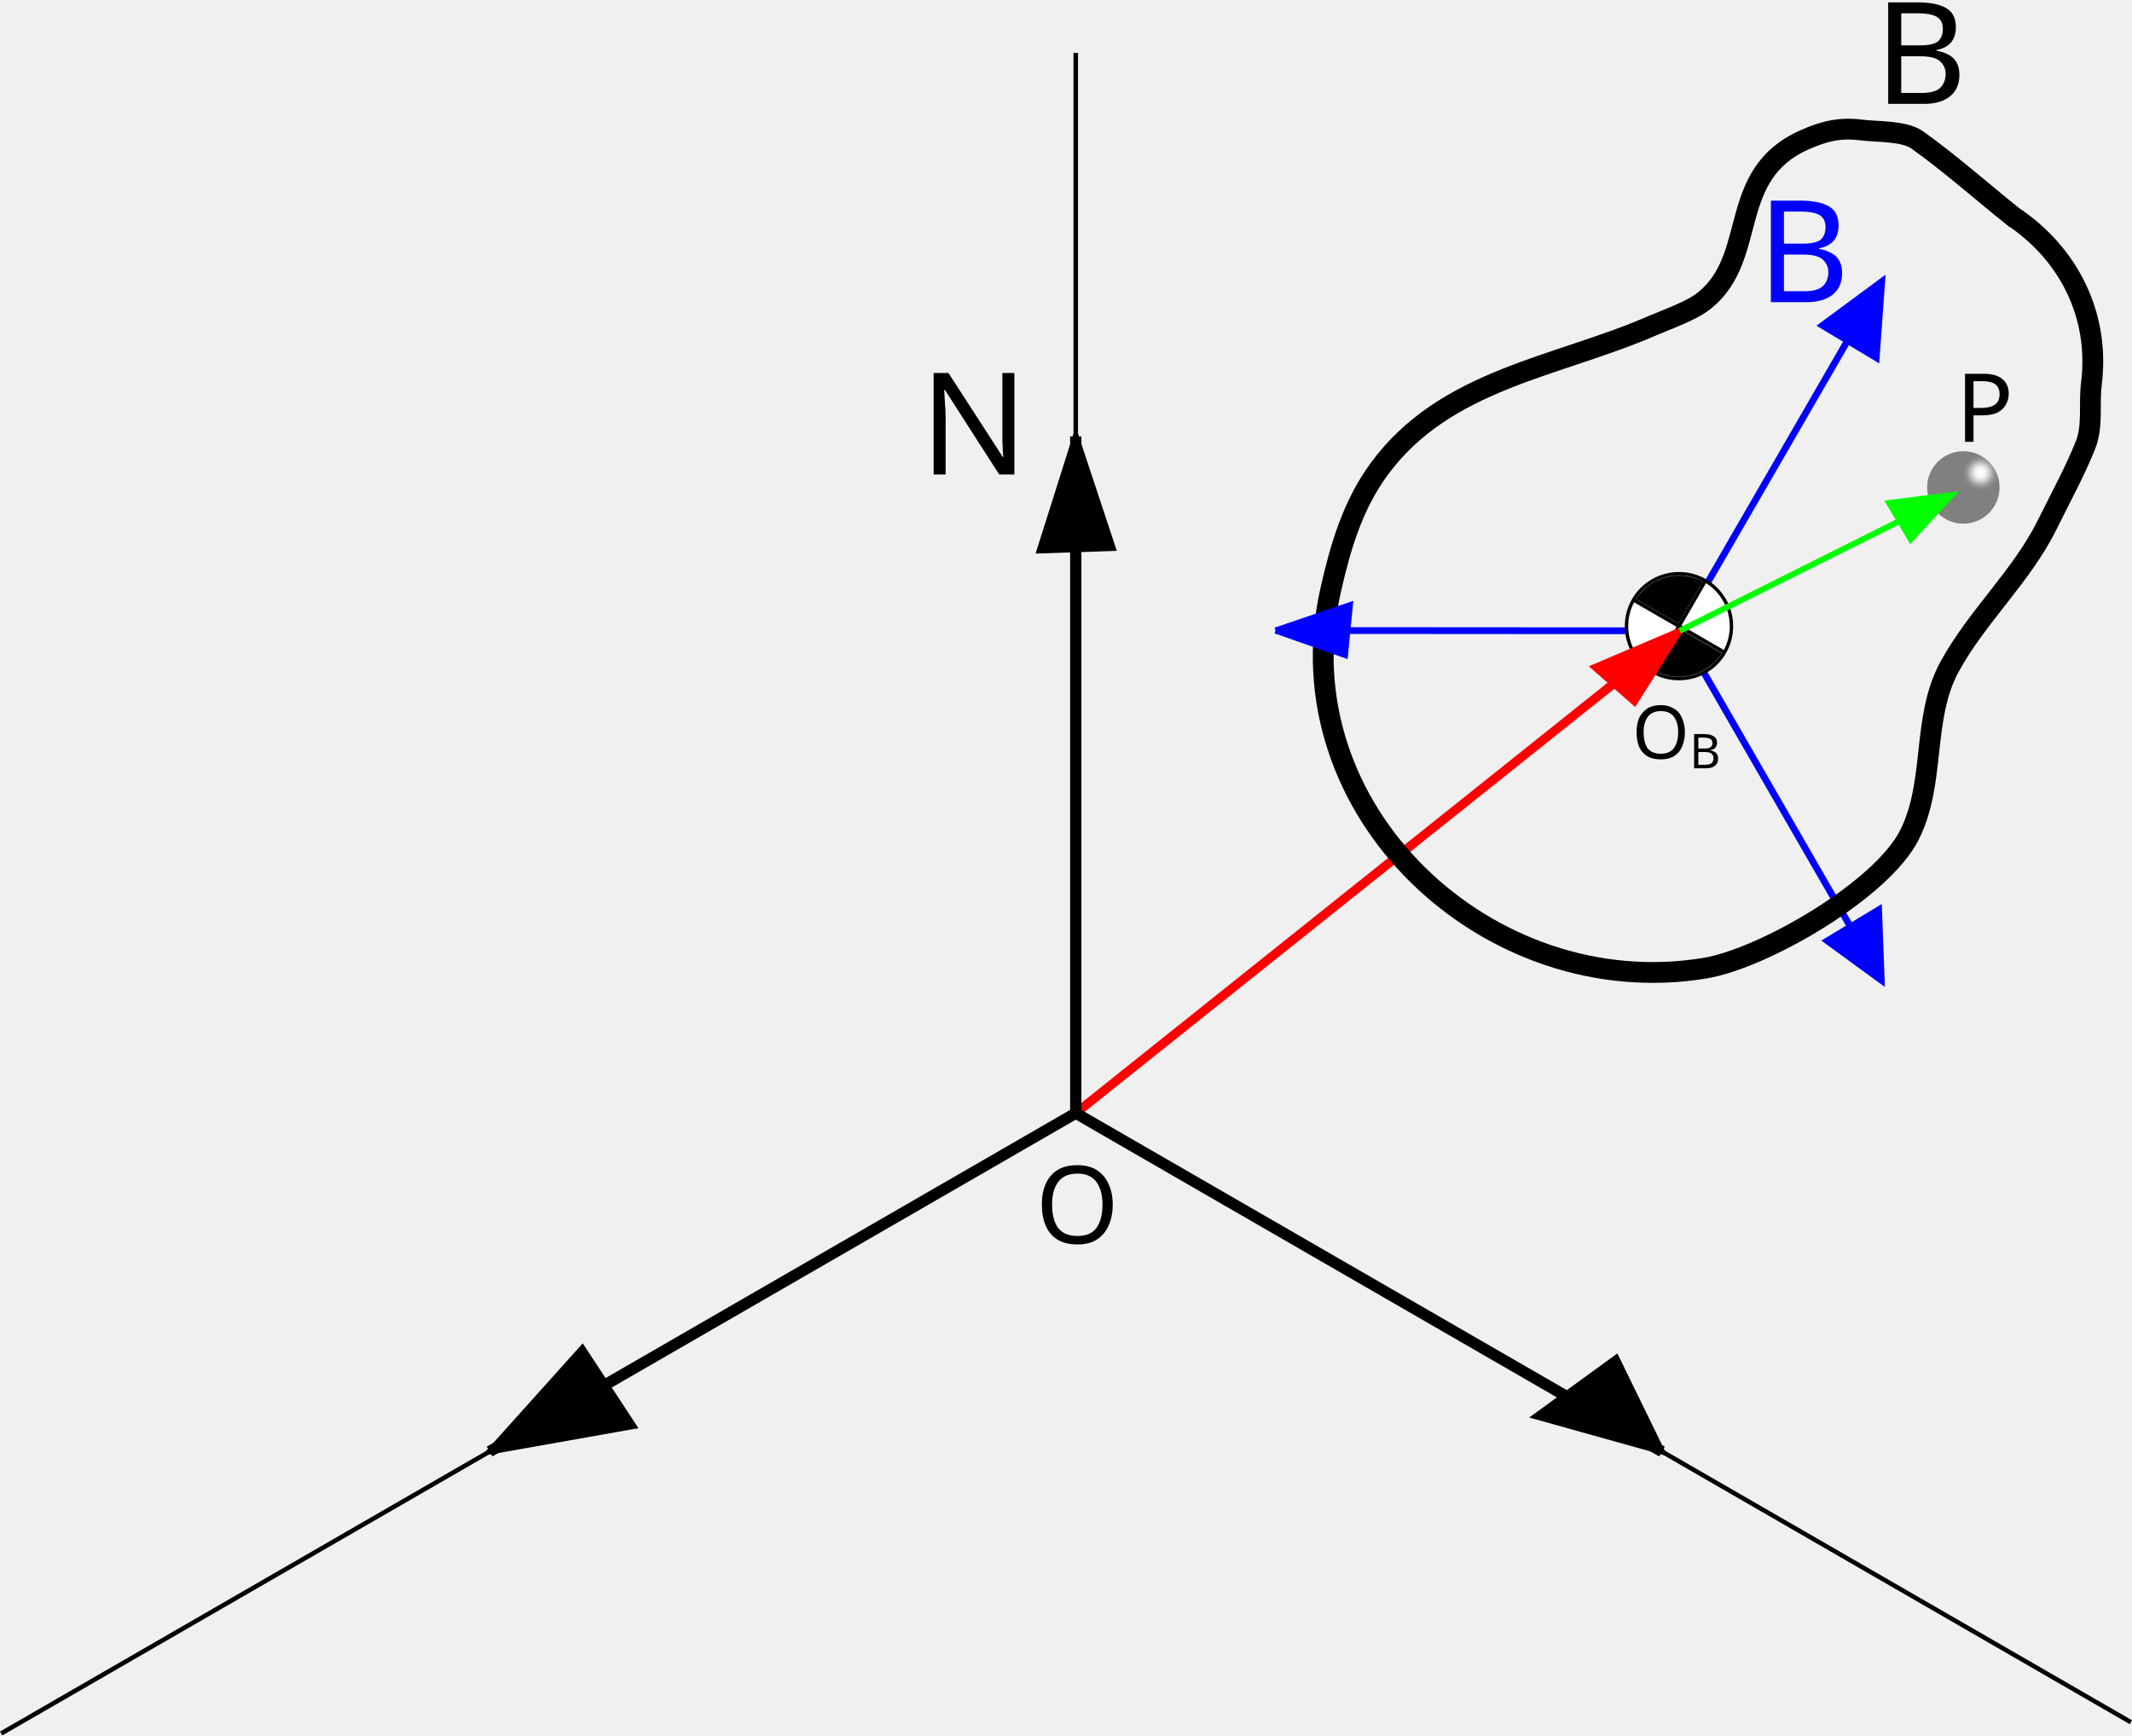
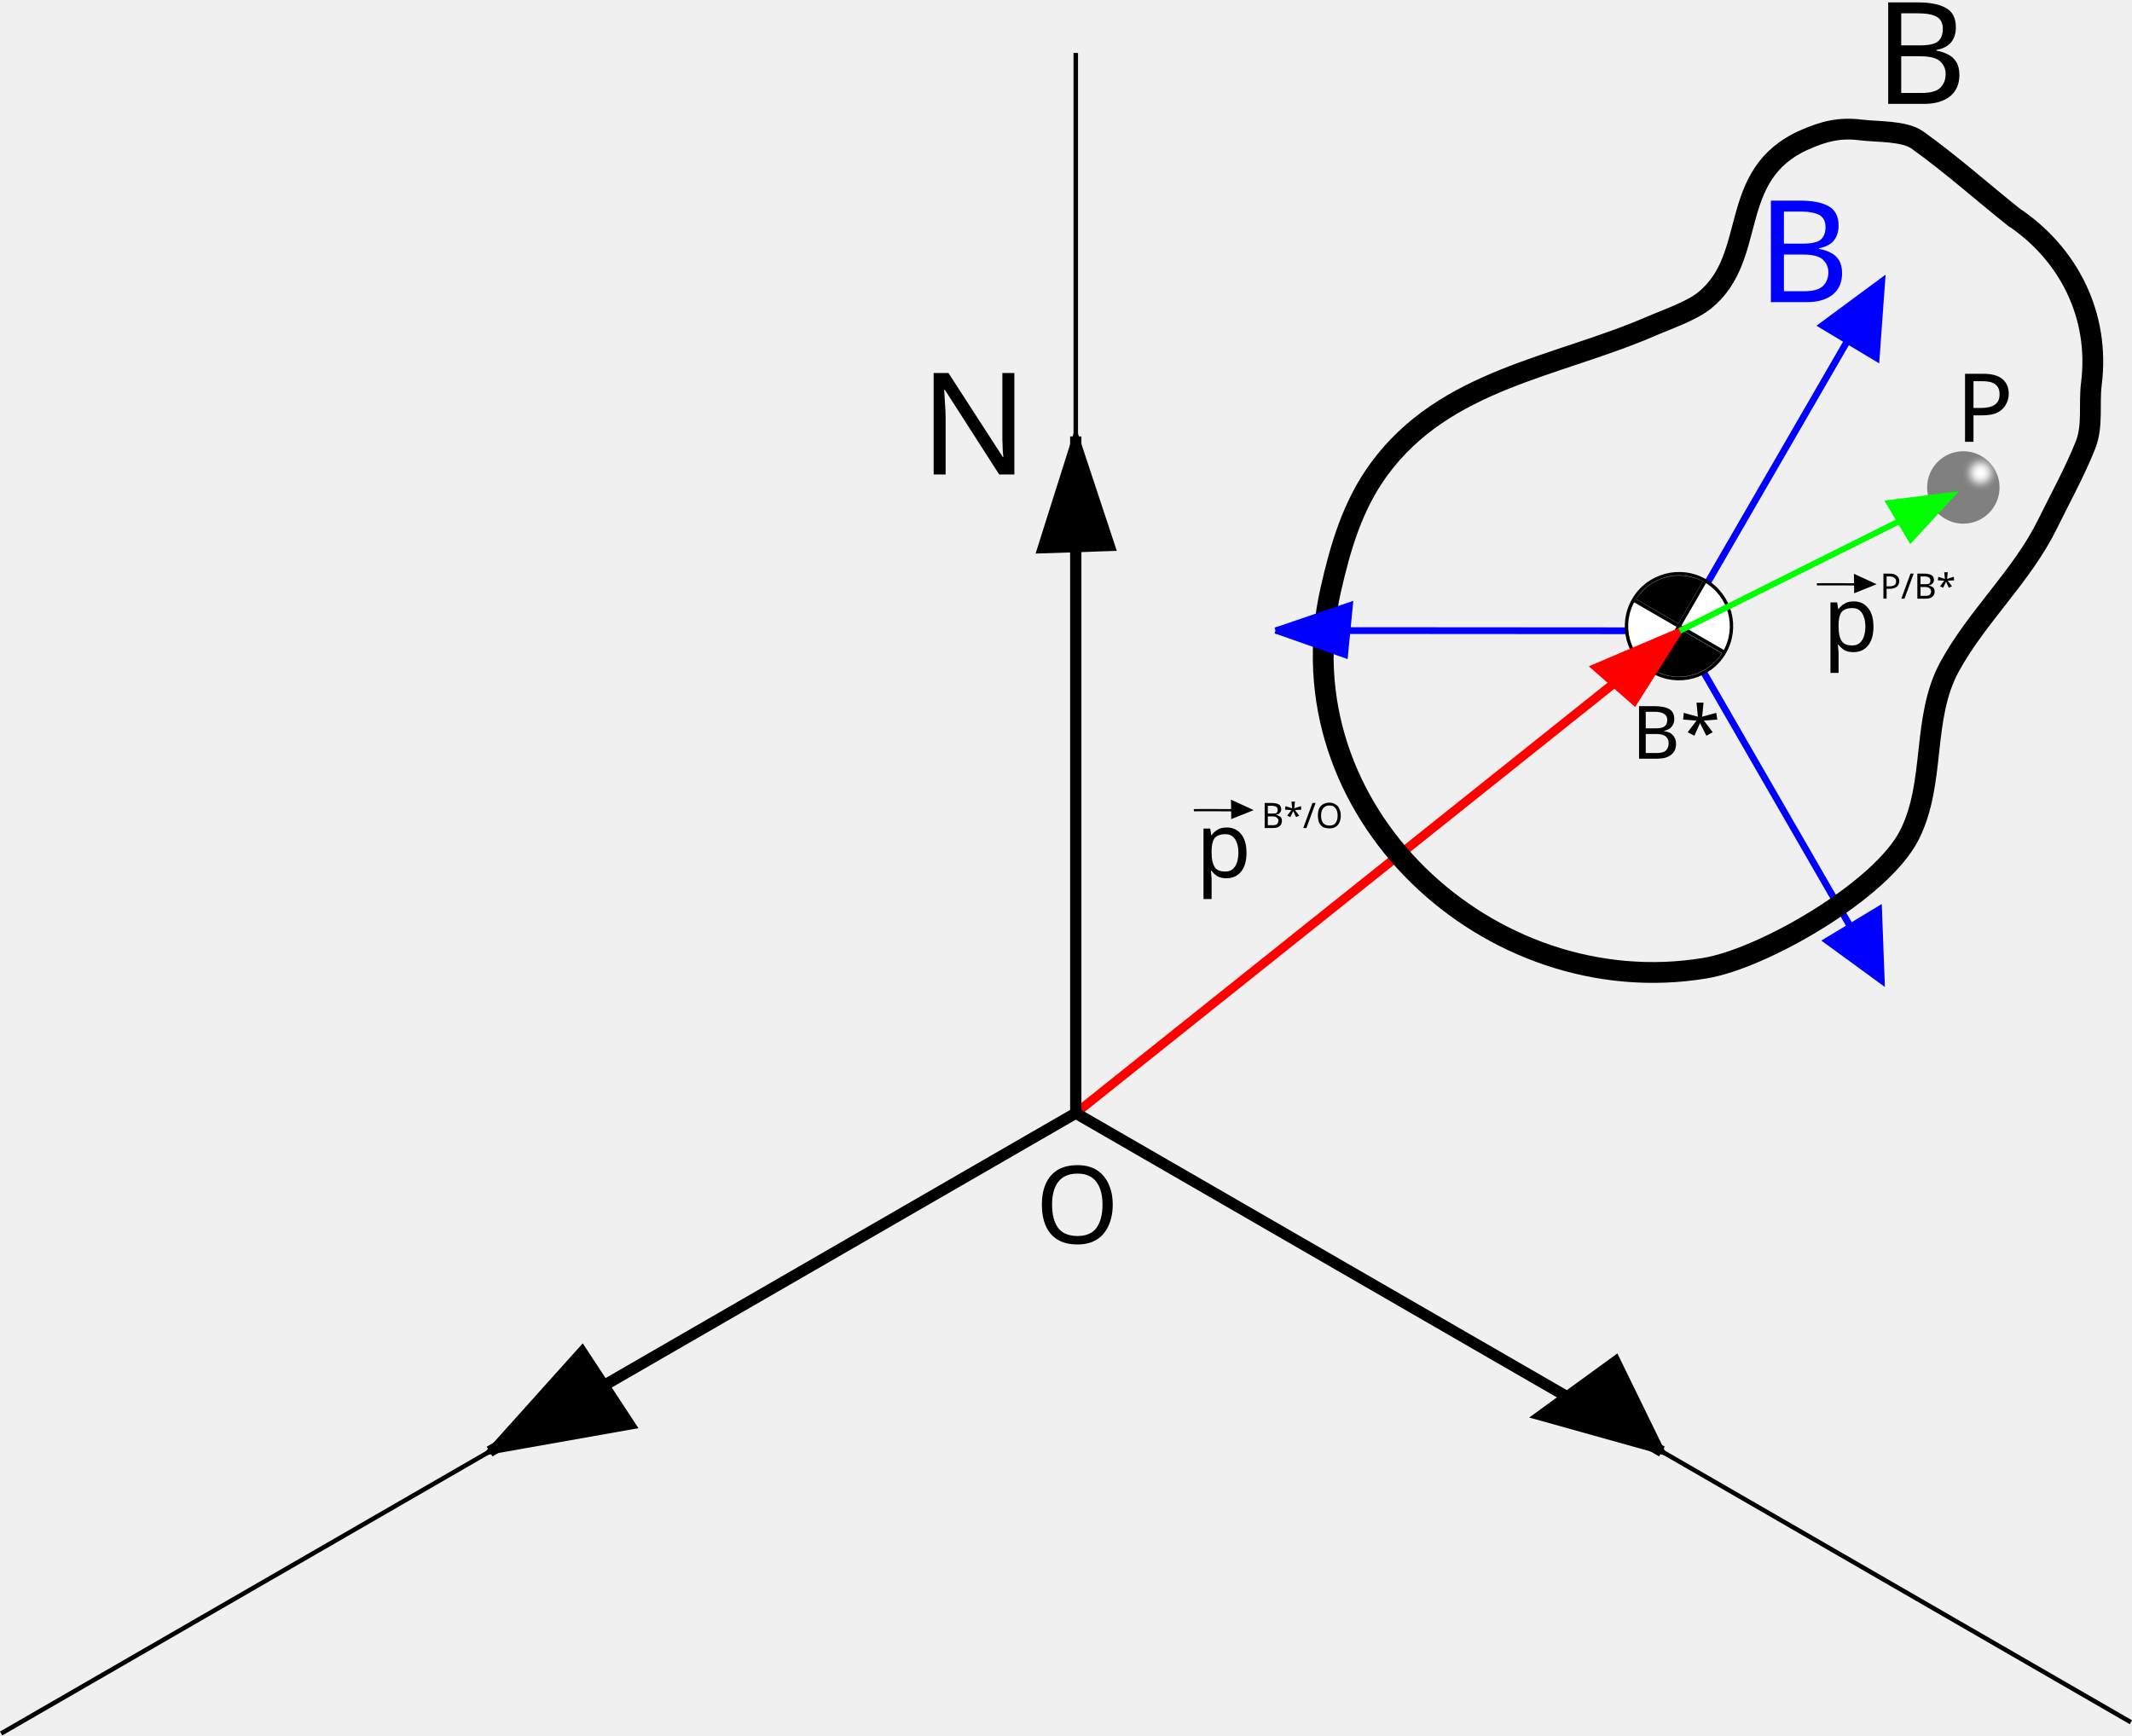
<svg xmlns="http://www.w3.org/2000/svg" width="94.497mm" height="76.934mm" viewBox="0 0 94.497 76.934" version="1.1" id="svg8">
  <defs id="defs2">
    <marker orient="auto" refY="0" refX="0" id="DistanceStart" style="overflow:visible">
      <g id="g2300">
        <path id="path2306" d="M 0,0 H 2" style="fill:none;stroke:#ffffff;stroke-width:1.15;stroke-linecap:square" />
        <path id="path2302" d="M 0,0 13,4 9,0 13,-4 Z" style="fill:#000000;fill-rule:evenodd;stroke:none" />
        <path id="path2304" d="M 0,-4 V 40" style="fill:none;stroke:#000000;stroke-width:1;stroke-linecap:square" />
      </g>
    </marker>
    <marker style="overflow:visible" id="marker1788" refX="0" refY="0" orient="auto">
      <path transform="matrix(-0.8,0,0,-0.8,-10,0)" style="fill:#ff0000;fill-opacity:1;fill-rule:evenodd;stroke:#ff0000;stroke-width:1pt;stroke-opacity:1" d="M 0,0 5,-5 -12.5,0 5,5 Z" id="path1786" />
    </marker>
    <marker style="overflow:visible" id="marker1399" refX="0" refY="0" orient="auto">
      <path transform="matrix(-0.8,0,0,-0.8,-10,0)" style="fill:#0000ff;fill-opacity:1;fill-rule:evenodd;stroke:#0000ff;stroke-width:1pt;stroke-opacity:1" d="M 0,0 5,-5 -12.5,0 5,5 Z" id="path1397" />
    </marker>
    <marker style="overflow:visible" id="marker1379" refX="0" refY="0" orient="auto">
      <path transform="matrix(-0.8,0,0,-0.8,-10,0)" style="fill:#0000ff;fill-opacity:1;fill-rule:evenodd;stroke:#0000ff;stroke-width:1pt;stroke-opacity:1" d="M 0,0 5,-5 -12.5,0 5,5 Z" id="path1377" />
    </marker>
    <filter style="color-interpolation-filters:sRGB" id="filter1977" x="-0.678" width="2.356" y="-0.678" height="2.356">
      <feGaussianBlur stdDeviation="0.18" id="feGaussianBlur1979" />
    </filter>
  </defs>
  <g id="layer1" transform="translate(-25.93076,-78.15268)">
    <g id="g176" style="stroke-width:0.2;stroke-miterlimit:4;stroke-dasharray:none">
      <path style="fill:none;stroke:#000000;stroke-width:0.2;stroke-linecap:butt;stroke-linejoin:miter;stroke-miterlimit:4;stroke-dasharray:none;stroke-opacity:1" d="M 73.612,127.5 V 80.5" id="path170" />
      <path style="fill:none;stroke:#000000;stroke-width:0.2;stroke-linecap:butt;stroke-linejoin:miter;stroke-miterlimit:4;stroke-dasharray:none;stroke-opacity:1" d="M 120.378,154.5 73.612,127.5 25.981,155 v 0" id="path172" />
    </g>
    <path style="fill:none;stroke:#0000ff;stroke-width:0.3;stroke-linecap:butt;stroke-linejoin:miter;stroke-miterlimit:4;stroke-dasharray:none;stroke-opacity:1" d="m 100.384,106.116 8.968,-15.51" id="path1369" />
    <path style="fill:none;stroke:#0000ff;stroke-width:0.3;stroke-linecap:butt;stroke-linejoin:miter;stroke-miterlimit:4;stroke-dasharray:none;stroke-opacity:1" d="m 100.384,106.116 8.948,15.522" id="path1371" />
    <path style="fill:none;stroke:#0000ff;stroke-width:0.3;stroke-linecap:butt;stroke-linejoin:miter;stroke-miterlimit:4;stroke-dasharray:none;stroke-opacity:1" d="m 100.384,106.116 -17.916,-0.012" id="path1373" />
    <path style="fill:#ff0000;stroke:#ff0000;stroke-width:0.4;stroke-linecap:butt;stroke-linejoin:miter;stroke-miterlimit:4;stroke-dasharray:none;stroke-opacity:1" d="M 73.612,127.5 100.384,106.116" id="path1784" />
    <path style="fill:none;stroke:#000000;stroke-width:0.5;stroke-linecap:butt;stroke-linejoin:miter;stroke-miterlimit:4;stroke-dasharray:none;stroke-opacity:1" d="M 73.612,127.5 V 97.5" id="path12" />
    <path style="fill:none;stroke:#000000;stroke-width:0.5;stroke-linecap:butt;stroke-linejoin:miter;stroke-miterlimit:4;stroke-dasharray:none;stroke-opacity:1" d="m 73.612,127.5 25.981,15" id="path16" />
    <path style="fill:none;stroke:#000000;stroke-width:0.5;stroke-linecap:butt;stroke-linejoin:miter;stroke-miterlimit:4;stroke-dasharray:none;stroke-opacity:1" d="m 73.612,127.5 -25.981,15" id="path20" />
    <path style="fill:#000000;stroke:#000000;stroke-width:0.265px;stroke-linecap:butt;stroke-linejoin:miter;stroke-opacity:1" d="m 99.593,142.5 -2.025,-4.149 -3.558,2.588 z" id="path1401" />
    <path style="fill:#000000;stroke:#000000;stroke-width:0.265px;stroke-linecap:butt;stroke-linejoin:miter;stroke-opacity:1" d="m 47.631,142.5 6.377,-1.13 -2.264,-3.45 z" id="path1442" />
    <path style="fill:#000000;stroke:#000000;stroke-width:0.265px;stroke-linecap:butt;stroke-linejoin:miter;stroke-opacity:1" d="m 73.612,97.5 -1.598,5.054 3.235,-0.108 z" id="path1444" />
    <path style="fill:#0000ff;stroke:#0000ff;stroke-width:0.265px;stroke-linecap:butt;stroke-linejoin:miter;stroke-opacity:1" d="m 109.353,90.606 -2.673,1.975 2.426,1.456 z" id="path1536" />
    <g id="g1573" transform="matrix(0.5295026,0.3061719,-0.3061719,0.5295026,112.3211,37.58693)">
      <circle style="fill:#ffffff;stroke:#000000;stroke-width:0.245;stroke-miterlimit:4;stroke-dasharray:none" id="path1556" cx="38.971" cy="106.5" r="3.804" />
      <path style="fill:none;stroke:#000000;stroke-width:0.265px;stroke-linecap:butt;stroke-linejoin:miter;stroke-opacity:1" d="m 35.167,106.5 h 7.608" id="path1558" />
      <path style="fill:none;stroke:#000000;stroke-width:0.265px;stroke-linecap:butt;stroke-linejoin:miter;stroke-opacity:1" d="m 38.971,102.696 v 7.608" id="path1560" />
      <path style="fill:#000000;stroke:#000000;stroke-width:0.108;stroke-miterlimit:4;stroke-dasharray:none" d="m 133.498,401.228 c 0.452,-4.06 2.411,-7.486 5.651,-9.88 1.96,-1.449 4.268,-2.327 6.926,-2.636 l 0.671,-0.078 v 6.661 6.661 h -6.665 -6.665 z" id="path1564" transform="scale(0.2645833)" />
      <path style="fill:#000000;stroke:#000000;stroke-width:0.108;stroke-miterlimit:4;stroke-dasharray:none" d="m 147.796,409.72 v -6.595 h 6.653 6.653 v 0.393 c 0,0.666 -0.327,2.313 -0.653,3.289 -1.585,4.741 -5.562,8.287 -10.395,9.267 -0.652,0.132 -1.427,0.24 -1.722,0.24 h -0.536 z" id="path1566" transform="scale(0.2645833)" />
    </g>
    <path style="fill:none;stroke:#000000;stroke-width:0.922;stroke-linecap:butt;stroke-linejoin:miter;stroke-miterlimit:4;stroke-dasharray:none;stroke-opacity:1" d="m 115.167,87.761 c -1.42,-1.135 -2.78,-2.35 -4.259,-3.406 -0.574,-0.41 -1.787,-0.352 -2.477,-0.439 -0.938,-0.119 -1.622,0.041 -2.504,0.429 -3.493,1.535 -2.044,5.177 -4.434,7.118 -0.593,0.482 -1.659,0.839 -2.302,1.119 -4.262,1.86 -9.21,2.359 -12.148,6.387 -1.16,1.59 -1.7,3.432 -2.131,5.335 -2.215,9.771 7.019,18.363 16.597,16.767 2.578,-0.429 7.82,-3.45 9.056,-5.908 1.177,-2.341 0.527,-5.162 1.778,-7.456 1.213,-2.223 3.209,-4.023 4.33,-6.301 0.562,-1.142 1.225,-2.345 1.693,-3.522 0.34,-0.855 0.149,-1.825 0.261,-2.707 0.386,-3.04 -1.009,-5.775 -3.459,-7.416 z" id="path1557" />
    <path style="fill:#0000ff;stroke:#0000ff;stroke-width:0.265px;stroke-linecap:butt;stroke-linejoin:miter;stroke-opacity:1" d="m 82.468,106.104 3.294,-1.124 -0.216,2.21 -3.078,-1.086" id="path1538" />
    <path style="fill:#0000ff;stroke:#0000ff;stroke-width:0.265px;stroke-linecap:butt;stroke-linejoin:miter;stroke-opacity:1" d="m 109.332,121.638 -0.119,-3.18 -2.318,1.402 z" id="path1540" />
    <path style="fill:#ff0000;stroke:#ff0000;stroke-width:0.265px;stroke-linecap:butt;stroke-linejoin:miter;stroke-opacity:1" d="m 100.384,106.116 -3.786,1.614 1.779,1.563 z" id="path1548" />
    <path style="fill:#00ff00;stroke:#00ff00;stroke-width:0.265px;stroke-linecap:butt;stroke-linejoin:miter;stroke-opacity:1" d="m 100.384,106.116 12.033,-6.011" id="path1559" />
    <circle style="fill:#808080;stroke:#808080;stroke-width:0.765;stroke-miterlimit:4;stroke-dasharray:none" id="path1565" cx="112.952" cy="99.762" r="1.223" />
    <path style="fill:#00ff00;stroke:#00ff00;stroke-width:0.265px;stroke-linecap:butt;stroke-linejoin:miter;stroke-opacity:1" d="m 112.417,100.106 -1.796,1.949 -0.955,-1.605 z" id="path1563" />
    <circle style="fill:#ffffff;stroke:#ffffff;stroke-width:0.316;stroke-miterlimit:4;stroke-dasharray:none;filter:url(#filter1977)" id="path1567" cx="113.716" cy="99.112" r="0.319" />
    <text xml:space="preserve" style="font-style:normal;font-variant:normal;font-weight:normal;font-stretch:normal;font-size:4.216px;line-height:1.25;font-family:sans-serif;-inkscape-font-specification:sans-serif;letter-spacing:0px;word-spacing:0px;fill:#000000;fill-opacity:1;stroke:none;stroke-width:0.113" x="112.623" y="97.736" id="text1983">
      <tspan id="tspan1981" x="112.623" y="97.736" style="stroke-width:0.113">P</tspan>
    </text>
    <text xml:space="preserve" style="font-style:normal;font-variant:normal;font-weight:normal;font-stretch:normal;font-size:6.313px;line-height:1.25;font-family:sans-serif;-inkscape-font-specification:sans-serif;letter-spacing:0px;word-spacing:0px;fill:#000000;fill-opacity:1;stroke:none;stroke-width:0.169" x="66.704" y="99.188" id="text1991">
      <tspan id="tspan1989" x="66.704" y="99.188" style="stroke-width:0.169">N</tspan>
    </text>
    <text xml:space="preserve" style="font-style:normal;font-variant:normal;font-weight:normal;font-stretch:normal;font-size:6.313px;line-height:1.25;font-family:sans-serif;-inkscape-font-specification:sans-serif;letter-spacing:0px;word-spacing:0px;fill:#000000;fill-opacity:1;stroke:none;stroke-width:0.169" x="109.011" y="82.755" id="text1995">
      <tspan id="tspan1993" x="109.011" y="82.755" style="stroke-width:0.169">B</tspan>
    </text>
    <text xml:space="preserve" style="font-style:normal;font-variant:normal;font-weight:normal;font-stretch:normal;font-size:6.313px;line-height:1.25;font-family:sans-serif;-inkscape-font-specification:sans-serif;letter-spacing:0px;word-spacing:0px;fill:#0000ff;fill-opacity:1;stroke:none;stroke-width:0.169" x="103.814" y="91.545" id="text1999">
      <tspan id="tspan1997" x="103.814" y="91.545" style="fill:#0000ff;stroke-width:0.169">B</tspan>
    </text>
    <text xml:space="preserve" style="font-style:normal;font-variant:normal;font-weight:normal;font-stretch:normal;font-size:4.774px;line-height:1.25;font-family:sans-serif;-inkscape-font-specification:sans-serif;letter-spacing:0px;word-spacing:0px;fill:#000000;fill-opacity:1;stroke:none;stroke-width:0.128" x="71.811" y="133.274" id="text2003">
      <tspan id="tspan2001" x="71.811" y="133.274" style="stroke-width:0.128">O</tspan>
    </text>
    <text xml:space="preserve" style="font-style:normal;font-variant:normal;font-weight:normal;font-stretch:normal;font-size:3.266px;line-height:1.25;font-family:sans-serif;-inkscape-font-specification:sans-serif;letter-spacing:0px;word-spacing:0px;fill:#000000;fill-opacity:1;stroke:none;stroke-width:0.087" x="98.265" y="111.785" id="text2007">
-       <tspan id="tspan2005" x="98.265" y="111.785" style="stroke-width:0.087">O<tspan style="font-size:2.123px;baseline-shift:sub;stroke-width:0.087" id="tspan2009">B</tspan>
-       </tspan>
+       <tspan id="tspan2005" x="98.265" y="111.785" style="stroke-width:0.087">B*</tspan>
+     </text>
+     <text xml:space="preserve" style="font-style:normal;font-variant:normal;font-weight:normal;font-stretch:normal;font-size:4.031px;line-height:1.25;font-family:sans-serif;-inkscape-font-specification:sans-serif;letter-spacing:0px;word-spacing:0px;fill:#000000;fill-opacity:1;stroke:none;stroke-width:0.108" x="78.928" y="117.041" id="text930">
+       <tspan id="tspan928" x="78.928" y="117.041" style="stroke-width:0.108">p</tspan>
+     </text>
+     <text xml:space="preserve" style="font-style:normal;font-variant:normal;font-weight:normal;font-stretch:normal;font-size:1.541px;line-height:1.25;font-family:sans-serif;-inkscape-font-specification:sans-serif;letter-spacing:0px;word-spacing:0px;fill:#000000;fill-opacity:1;stroke:none;stroke-width:0.041" x="81.827" y="114.857" id="text934">
+       <tspan id="tspan932" x="81.827" y="114.857" style="stroke-width:0.041">B*/O</tspan>
+     </text>
+     <g id="g958">
+       <path style="fill:none;stroke:#000000;stroke-width:0.1;stroke-linecap:butt;stroke-linejoin:miter;stroke-miterlimit:4;stroke-dasharray:none;stroke-opacity:1" d="m 78.847,114.07 c 0.039,-0.008 1.702,0 1.702,0" id="path938" />
+       <path style="fill:#000000;stroke:#000000;stroke-width:0.1;stroke-linecap:butt;stroke-linejoin:miter;stroke-miterlimit:4;stroke-dasharray:none;stroke-opacity:1" d="m 80.55,114.07 -0.008,-0.39 0.83,0.382 -0.821,0.33 z" id="path944" />
+     </g>
+     <text xml:space="preserve" style="font-style:normal;font-variant:normal;font-weight:normal;font-stretch:normal;font-size:4.031px;line-height:1.25;font-family:sans-serif;-inkscape-font-specification:sans-serif;letter-spacing:0px;word-spacing:0px;fill:#000000;fill-opacity:1;stroke:none;stroke-width:0.108" x="106.719" y="107.015" id="text954">
+       <tspan id="tspan952" x="106.719" y="107.015" style="stroke-width:0.108">p</tspan>
+     </text>
+     <g id="g964" transform="translate(27.61109,-10.01213)">
+       <path style="fill:none;stroke:#000000;stroke-width:0.1;stroke-linecap:butt;stroke-linejoin:miter;stroke-miterlimit:4;stroke-dasharray:none;stroke-opacity:1" d="m 78.847,114.07 c 0.039,-0.008 1.702,0 1.702,0" id="path960" />
+       <path style="fill:#000000;stroke:#000000;stroke-width:0.1;stroke-linecap:butt;stroke-linejoin:miter;stroke-miterlimit:4;stroke-dasharray:none;stroke-opacity:1" d="m 80.55,114.07 -0.008,-0.39 0.83,0.382 -0.821,0.33 z" id="path962" />
+     </g>
+     <text xml:space="preserve" style="font-style:normal;font-variant:normal;font-weight:normal;font-stretch:normal;font-size:1.541px;line-height:1.25;font-family:sans-serif;-inkscape-font-specification:sans-serif;letter-spacing:0px;word-spacing:0px;fill:#000000;fill-opacity:1;stroke:none;stroke-width:0.041" x="109.252" y="104.689" id="text968">
+       <tspan x="109.252" y="104.689" style="stroke-width:0.041" id="tspan970">P/B*</tspan>
    </text>
  </g>
</svg>
